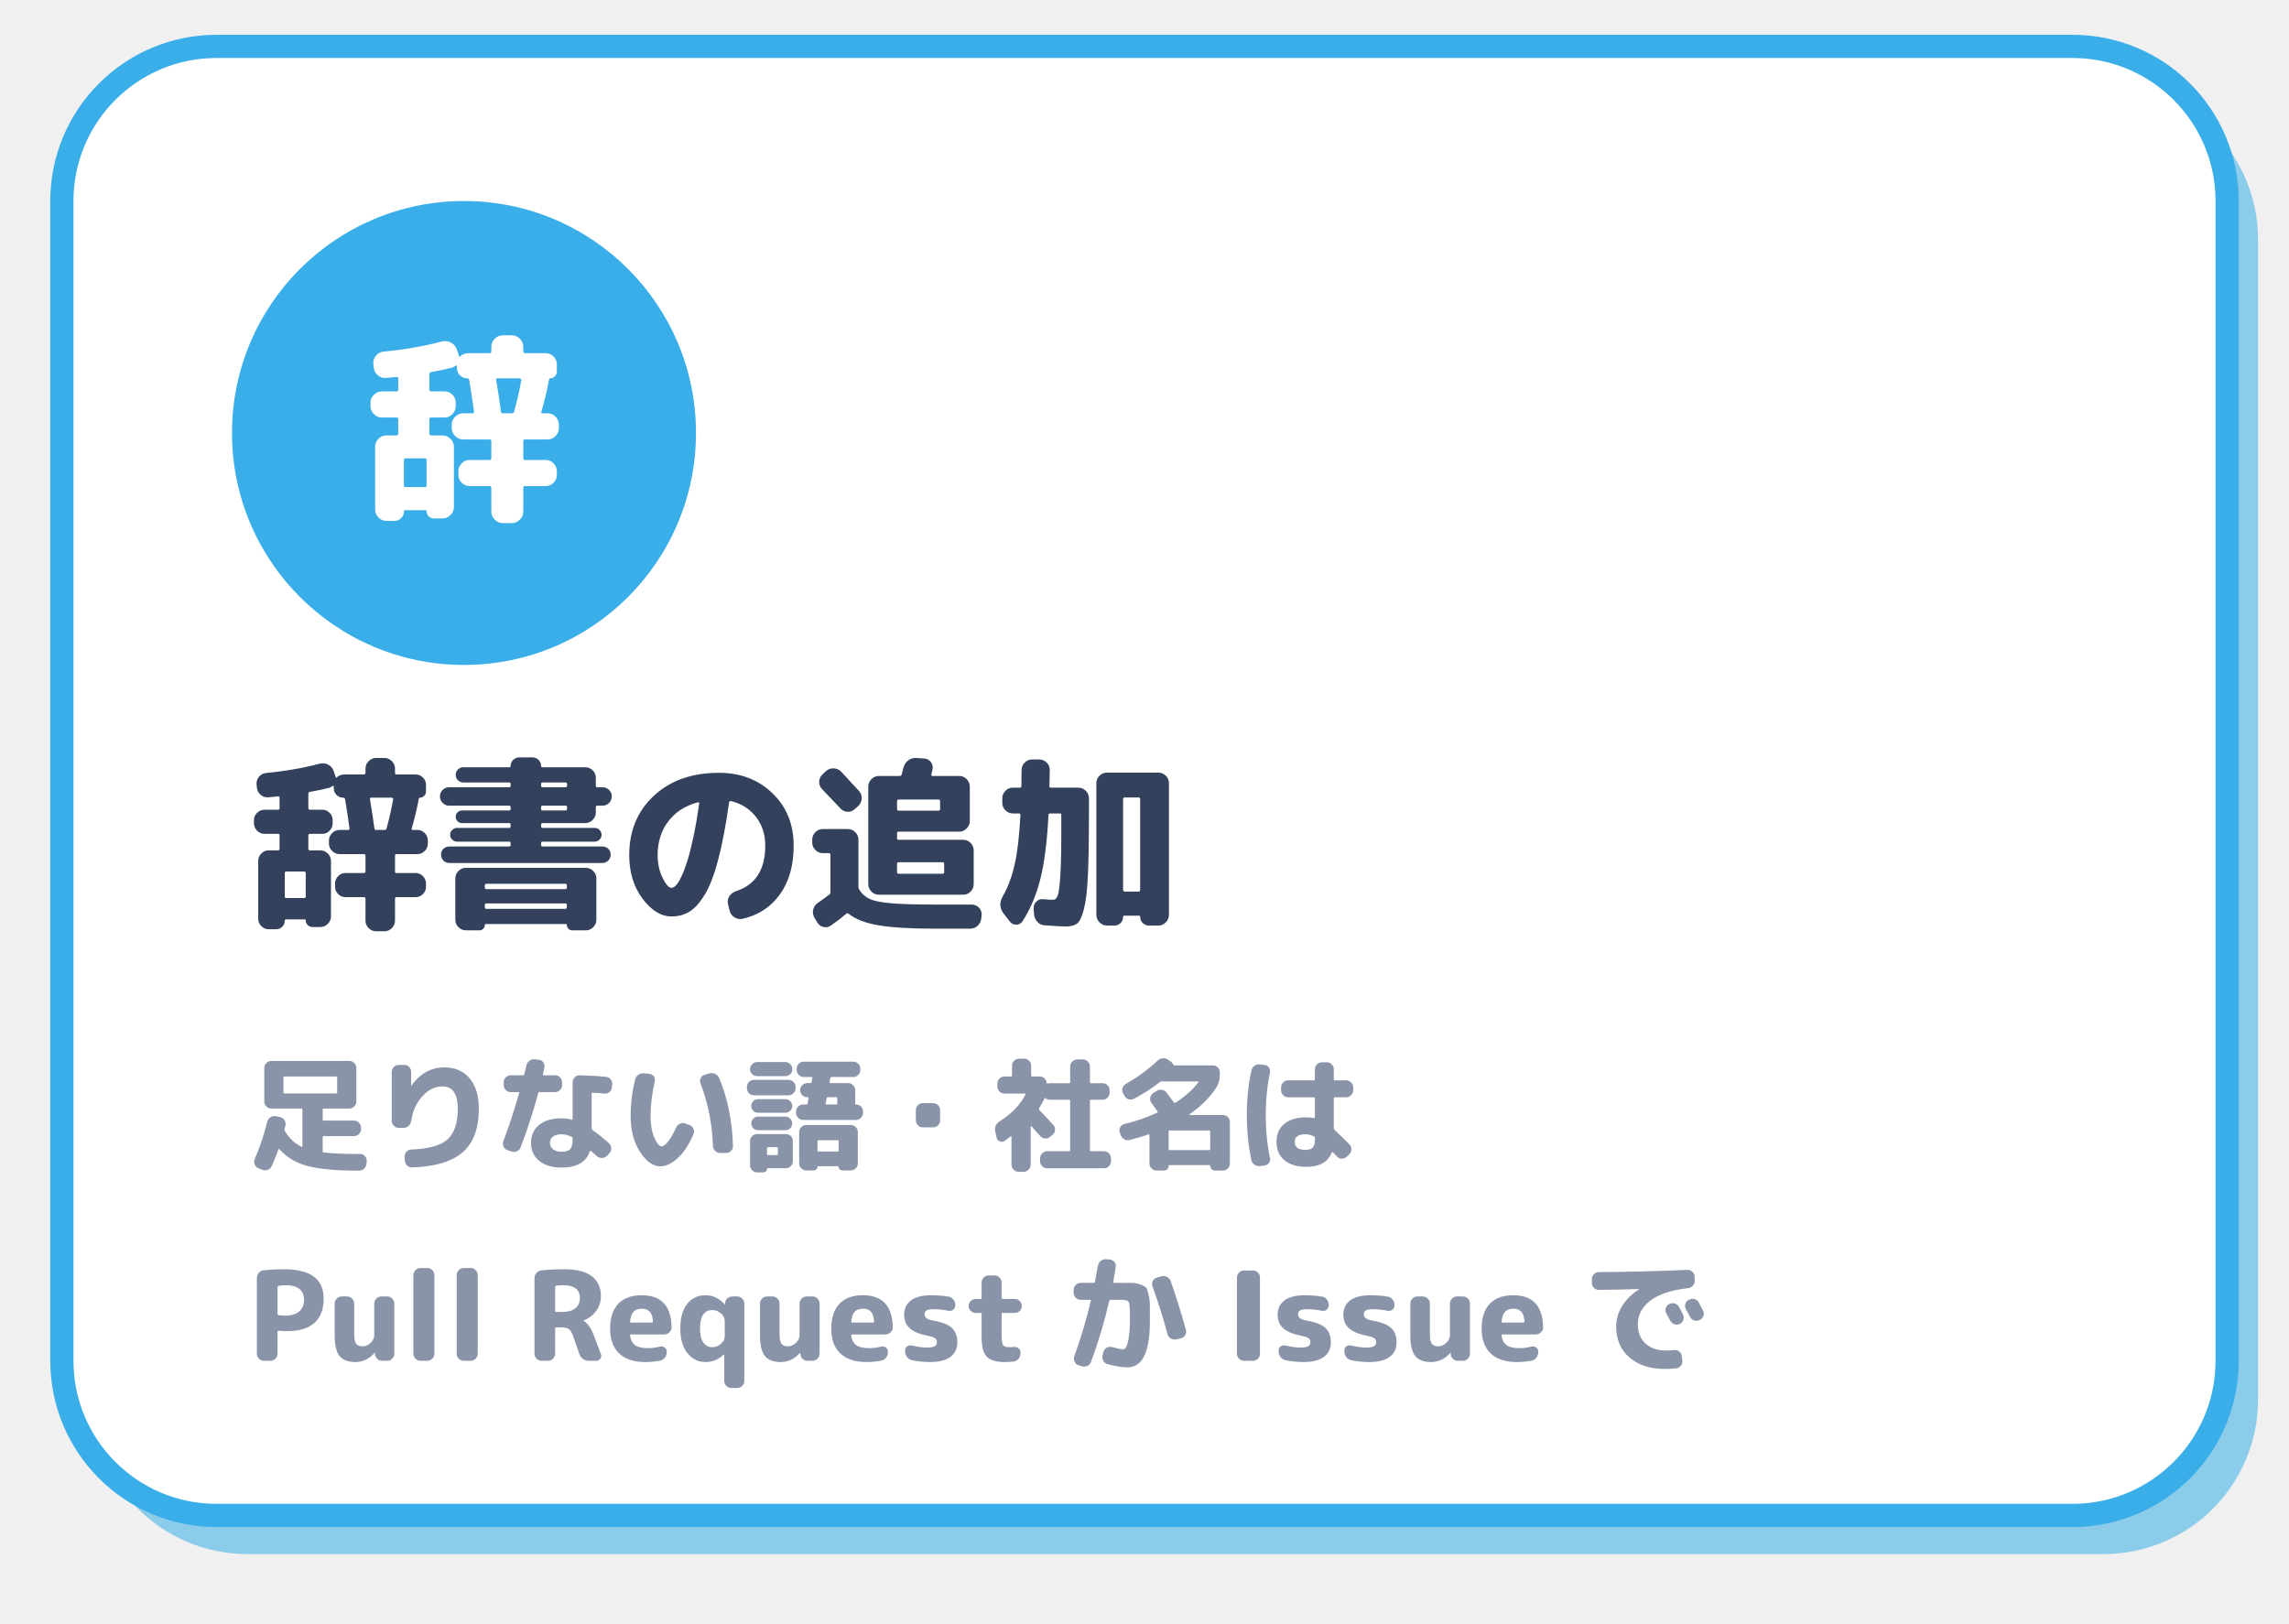
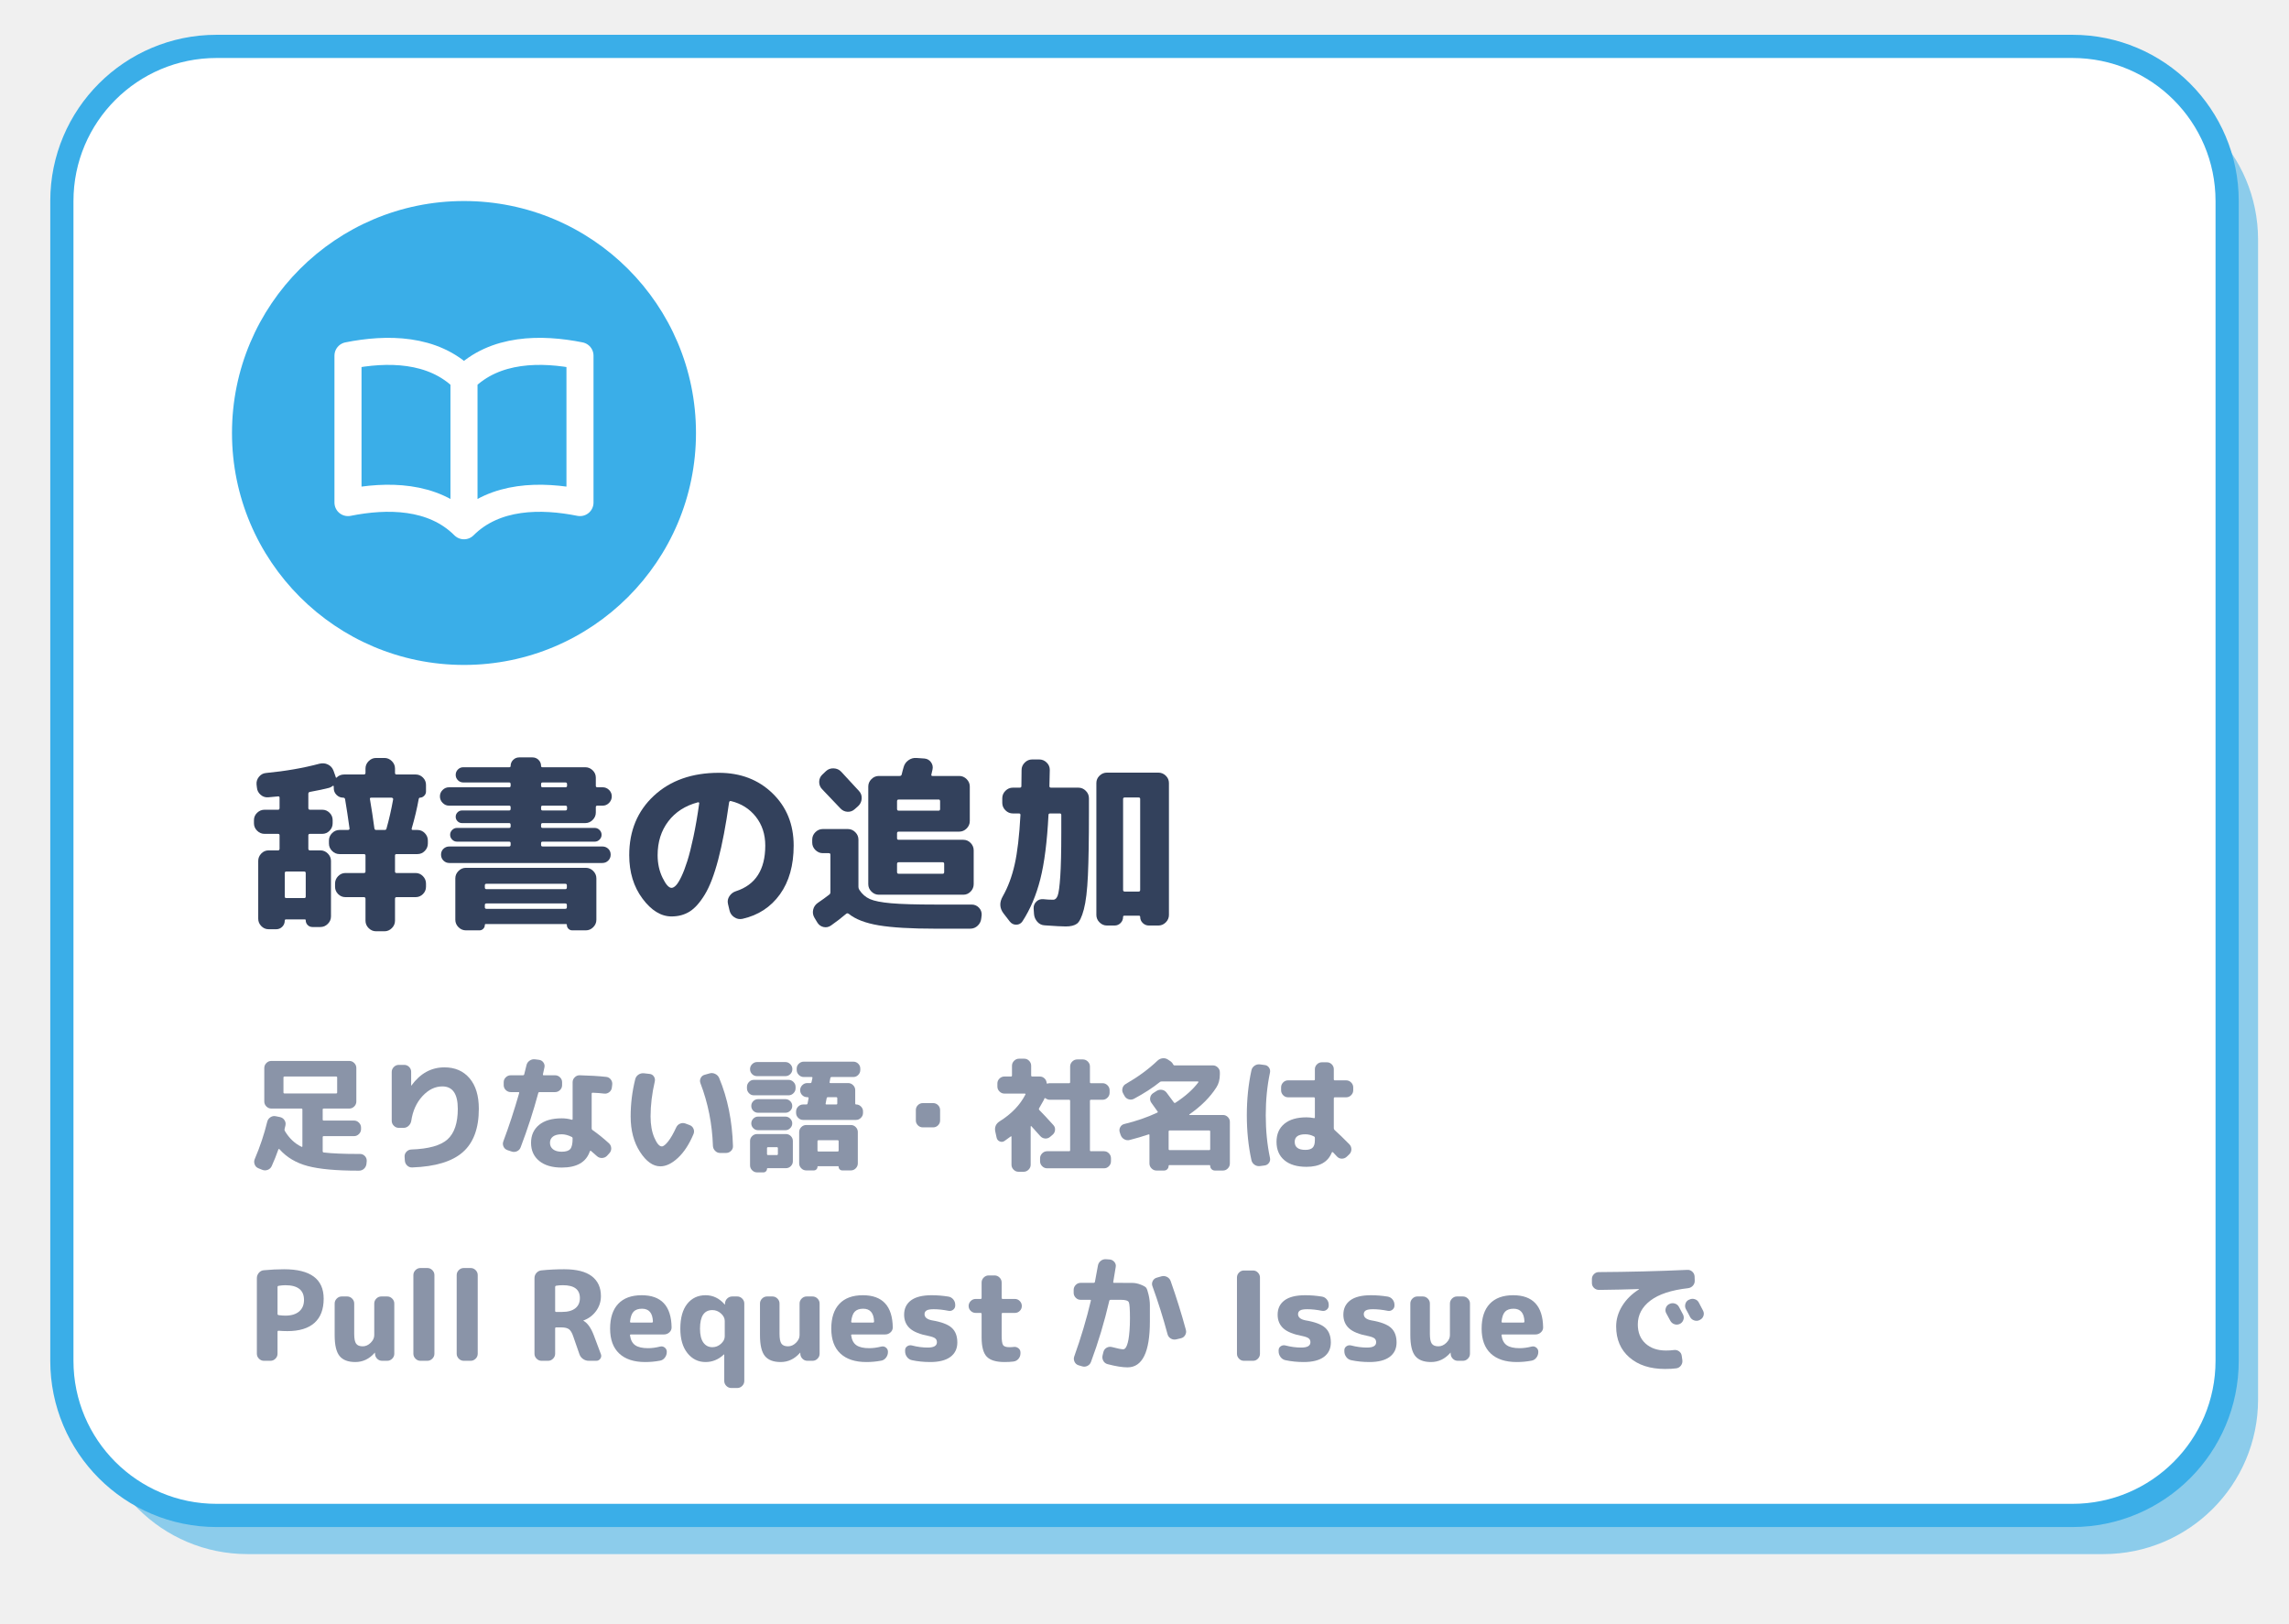
<svg xmlns="http://www.w3.org/2000/svg" width="296" height="210" viewBox="0 0 296 210" role="img" aria-label="辞書の追加">
  <defs>
    <path id="g8f9e" d="M92 -423Q69 -423 52.0 -440.0Q35 -457 35 -480V-497Q35 -520 52.0 -536.5Q69 -553 92 -553H165Q173 -553 173 -562V-618Q173 -625 166 -625Q157 -624 139.0 -622.5Q121 -621 112 -620Q89 -618 71.0 -633.5Q53 -649 51 -672L49 -689Q47 -712 62.0 -730.5Q77 -749 100 -751Q257 -766 388 -801Q412 -807 433.0 -797.0Q454 -787 463 -765L472 -740Q474 -736 476 -728Q476 -726 478.0 -725.5Q480 -725 481 -727Q497 -743 522 -743H627Q636 -743 636 -752V-775Q636 -798 653.0 -815.0Q670 -832 693 -832H738Q761 -832 778.0 -815.0Q795 -798 795 -775V-752Q795 -743 803 -743H906Q929 -743 945.5 -726.5Q962 -710 962 -687V-651Q962 -638 952.0 -628.0Q942 -618 929 -618Q925 -618 923 -612Q909 -534 885 -452Q883 -444 891 -444H916Q939 -444 955.5 -427.0Q972 -410 972 -387V-371Q972 -348 955.5 -331.0Q939 -314 916 -314H803Q795 -314 795 -306V-220Q795 -212 803 -212H906Q929 -212 945.5 -195.0Q962 -178 962 -155V-138Q962 -115 945.5 -98.5Q929 -82 906 -82H803Q795 -82 795 -73V45Q795 68 778.0 85.0Q761 102 738 102H693Q670 102 653.0 85.0Q636 68 636 45V-73Q636 -82 627 -82H528Q505 -82 488.5 -98.5Q472 -115 472 -138V-155Q472 -178 488.5 -195.0Q505 -212 528 -212H627Q636 -212 636 -220V-306Q636 -314 627 -314H496Q473 -314 456.0 -331.0Q439 -348 439 -371V-387Q439 -410 456.0 -427.0Q473 -444 496 -444H542Q545 -444 548.0 -446.5Q551 -449 550 -452Q538 -539 526 -610Q524 -618 516 -618Q495 -618 480.0 -633.0Q465 -648 465 -669V-679Q465 -681 462.5 -682.0Q460 -683 459 -681Q450 -674 440 -671Q402 -661 336 -649Q328 -647 328 -639V-562Q328 -553 337 -553H403Q426 -553 442.5 -536.5Q459 -520 459 -497V-480Q459 -457 442.5 -440.0Q426 -423 403 -423H337Q328 -423 328 -415V-343Q328 -334 337 -334H393Q416 -334 433.0 -317.0Q450 -300 450 -277V22Q450 45 433.0 62.0Q416 79 393 79H350Q335 79 324.5 68.5Q314 58 314 43Q314 38 309 38H208Q201 38 201 44Q201 64 187.5 77.5Q174 91 155 91H114Q91 91 74.5 74.0Q58 57 58 34V-277Q58 -300 74.5 -317.0Q91 -334 114 -334H165Q173 -334 173 -343V-415Q173 -423 165 -423ZM667 -618Q658 -618 660 -610Q673 -534 684 -452Q686 -444 693 -444H738Q748 -444 749 -451Q770 -525 785 -609Q786 -612 783.0 -615.0Q780 -618 777 -618ZM201 -211V-85Q201 -77 209 -77H306Q314 -77 314 -85V-211Q314 -220 306 -220H209Q201 -220 201 -211Z" />
    <path id="g66f8" d="M86 -575Q66 -575 51.5 -590.0Q37 -605 37.0 -625.0Q37 -645 51.5 -659.5Q66 -674 86 -674H410Q418 -674 418 -682V-691Q418 -700 410 -700H163Q146 -700 134.0 -712.0Q122 -724 122.0 -741.0Q122 -758 134.0 -770.0Q146 -782 163 -782H411Q418 -782 418 -789Q418 -808 431.5 -821.5Q445 -835 464 -835H536Q555 -835 568.5 -821.5Q582 -808 582 -789Q582 -782 589 -782H820Q843 -782 860.0 -765.5Q877 -749 877 -726V-682Q877 -674 885 -674H914Q934 -674 948.5 -659.5Q963 -645 963.0 -625.0Q963 -605 948.5 -590.0Q934 -575 914 -575H885Q877 -575 877 -567V-538Q877 -515 860.0 -498.0Q843 -481 820 -481H590Q582 -481 582 -472V-463Q582 -455 590 -455H871Q886 -455 897.0 -444.0Q908 -433 908.0 -418.0Q908 -403 897.0 -392.0Q886 -381 871 -381H590Q582 -381 582 -373V-364Q582 -355 590 -355H912Q931 -355 944.0 -342.5Q957 -330 957.0 -311.0Q957 -292 944.0 -279.0Q931 -266 912 -266H88Q69 -266 56.0 -279.0Q43 -292 43.0 -311.0Q43 -330 56.0 -342.5Q69 -355 88 -355H410Q418 -355 418 -364V-373Q418 -381 410 -381H129Q114 -381 103.0 -392.0Q92 -403 92.0 -418.0Q92 -433 103.0 -444.0Q114 -455 129 -455H410Q418 -455 418 -463V-472Q418 -481 410 -481H156Q142 -481 132.0 -491.0Q122 -501 122.0 -515.0Q122 -529 132.0 -539.0Q142 -549 156 -549H410Q418 -549 418 -558V-567Q418 -575 410 -575ZM582 -691V-682Q582 -674 590 -674H713Q722 -674 722 -682V-691Q722 -700 713 -700H590Q582 -700 582 -691ZM582 -567V-558Q582 -549 590 -549H713Q722 -549 722 -558V-567Q722 -575 713 -575H590Q582 -575 582 -567ZM177 -240H823Q846 -240 863.0 -223.0Q880 -206 880 -183V40Q880 63 863.0 80.0Q846 97 823 97H750Q738 97 729.5 88.5Q721 80 721 68Q721 63 716 63H284Q279 63 279 68Q279 80 270.5 88.5Q262 97 250 97H177Q154 97 137.0 80.0Q120 63 120 40V-183Q120 -206 137.0 -223.0Q154 -240 177 -240ZM721 -27V-40Q721 -48 712 -48H288Q279 -48 279 -40V-27Q279 -19 288 -19H712Q721 -19 721 -27ZM721 -134V-146Q721 -154 712 -154H288Q279 -154 279 -146V-134Q279 -125 288 -125H712Q721 -125 721 -134Z" />
    <path id="g306e" d="M427 -593Q325 -566 267.5 -490.5Q210 -415 210 -308Q210 -241 236.5 -186.5Q263 -132 285 -132Q296 -132 309.0 -145.5Q322 -159 338.0 -192.5Q354 -226 370.0 -276.5Q386 -327 403.0 -407.0Q420 -487 434 -587Q435 -590 432.5 -592.0Q430 -594 427 -593ZM285 22Q200 22 128.5 -74.0Q57 -170 57 -308Q57 -505 190.0 -628.5Q323 -752 540 -752Q715 -752 829.0 -641.5Q943 -531 943 -360Q943 -200 869.0 -97.0Q795 6 667 35Q643 40 622.5 26.0Q602 12 597 -12L589 -46Q584 -68 597.0 -87.5Q610 -107 632 -114Q790 -165 790 -360Q790 -451 739.0 -515.5Q688 -580 604 -600Q597 -601 595 -592Q569 -408 536.5 -284.5Q504 -161 464.0 -95.5Q424 -30 382.0 -4.0Q340 22 285 22Z" />
    <path id="g8ffd" d="M117 -761Q134 -777 158.5 -776.0Q183 -775 199 -758Q231 -724 295 -654Q311 -637 309.5 -613.0Q308 -589 291 -573L273 -557Q256 -541 233.5 -542.0Q211 -543 195 -560Q163 -594 96 -664Q80 -681 80.5 -704.0Q81 -727 98 -743ZM100 -319Q77 -319 60.0 -336.0Q43 -353 43 -376V-392Q43 -415 60.0 -432.0Q77 -449 100 -449H235Q258 -449 275.0 -432.0Q292 -415 292 -392V-137Q292 -129 297 -121Q319 -87 354.0 -71.5Q389 -56 468.5 -49.0Q548 -42 708 -42H902Q925 -42 941.0 -25.5Q957 -9 956 14L954 31Q952 55 935.0 71.5Q918 88 894 88H707Q509 88 401.5 70.0Q294 52 240 8Q233 3 227 7Q187 41 144 71Q125 84 103.5 79.0Q82 74 70 54L55 29Q43 9 48.0 -14.0Q53 -37 73 -51Q107 -74 134 -95Q141 -100 141 -108V-311Q141 -319 132 -319ZM691 -769Q687 -751 685.0 -743.0Q683 -735 691 -735H835Q858 -735 875.0 -718.0Q892 -701 892 -678V-492Q892 -469 875.0 -452.0Q858 -435 835 -435H509Q500 -435 500 -426V-399Q500 -391 509 -391H857Q880 -391 896.5 -374.0Q913 -357 913 -334V-152Q913 -129 896.5 -112.0Q880 -95 857 -95H500H402Q379 -95 362.0 -112.0Q345 -129 345 -152V-678Q345 -701 362.0 -718.0Q379 -735 402 -735H514Q523 -735 525 -743Q526 -748 529.5 -761.0Q533 -774 535 -781Q541 -805 561.0 -819.5Q581 -834 605 -832L648 -829Q670 -827 683.0 -809.0Q696 -791 691 -769ZM509 -270Q500 -270 500 -261V-217Q500 -208 509 -208H746Q754 -208 754 -217V-261Q754 -270 746 -270ZM724 -608H509Q500 -608 500 -599V-557Q500 -548 509 -548H724Q732 -548 732 -557V-599Q732 -608 724 -608Z" />
    <path id="g52a0" d="M631 71Q608 71 591.0 54.0Q574 37 574 14V-697Q574 -720 591.0 -736.5Q608 -753 631 -753H908Q931 -753 948.0 -736.5Q965 -720 965 -697V14Q965 37 948.0 54.0Q931 71 908 71H857Q838 71 824.0 57.5Q810 44 810 24Q810 18 803 18H725Q718 18 718 24Q718 44 704.5 57.5Q691 71 672 71ZM718 -611V-121Q718 -112 727 -112H802Q810 -112 810 -121V-611Q810 -619 802 -619H727Q718 -619 718 -611ZM108 50 74 6Q41 -37 70 -87Q112 -161 134.0 -259.0Q156 -357 165 -525Q165 -533 157 -533H124Q101 -533 84.0 -550.0Q67 -567 67 -590V-615Q67 -638 84.0 -655.0Q101 -672 124 -672H161Q170 -672 170 -680Q170 -694 170.5 -723.0Q171 -752 171 -767Q171 -790 188.0 -807.0Q205 -824 228 -824H266Q289 -824 306.0 -807.5Q323 -791 323 -768Q323 -736 321 -680Q321 -672 330 -672H477Q500 -672 517.0 -655.0Q534 -638 534 -615V-537Q534 -321 528.5 -199.5Q523 -78 506.5 -16.0Q490 46 469.5 61.0Q449 76 409 76Q380 76 296 70Q272 69 256.0 51.0Q240 33 238 9L236 -21Q235 -43 250.5 -58.0Q266 -73 288 -71Q314 -68 342 -68Q357 -68 365.5 -90.0Q374 -112 379.5 -193.5Q385 -275 385 -429V-525Q385 -533 377 -533H325Q316 -533 316 -525Q305 -309 272.0 -179.0Q239 -49 176 48Q164 66 143.0 66.5Q122 67 108 50Z" />
    <path id="g8db3" d="M87 68Q66 59 58.0 37.0Q50 15 59 -6Q123 -156 160 -308Q166 -331 186.0 -344.0Q206 -357 229 -352L263 -345Q286 -340 299.0 -320.5Q312 -301 307 -278Q306 -273 303.5 -263.5Q301 -254 300 -249Q298 -240 302 -233Q355 -144 437 -105Q444 -102 444 -110V-406Q444 -414 436 -414H291H193Q170 -414 153.0 -431.0Q136 -448 136 -471V-742Q136 -765 153.0 -782.0Q170 -799 193 -799H823Q846 -799 863.0 -782.0Q880 -765 880 -742V-471Q880 -448 863.0 -431.0Q846 -414 823 -414H616Q608 -414 608 -406V-325Q608 -317 616 -317H861Q884 -317 901.0 -300.0Q918 -283 918 -260V-248Q918 -225 901.0 -208.0Q884 -191 861 -191H616Q608 -191 608 -182V-69Q608 -61 616 -59Q715 -47 895 -47H910Q933 -47 949.0 -30.0Q965 -13 964 10L962 31Q960 55 943.0 71.5Q926 88 902 88H893Q627 88 486.5 50.5Q346 13 259 -85Q258 -87 254.5 -87.0Q251 -87 250 -84Q226 -15 196 51Q186 73 163.5 81.5Q141 90 119 81ZM300 -536H716Q725 -536 725 -544V-665Q725 -673 716 -673H300Q291 -673 291 -665V-544Q291 -536 300 -536Z" />
    <path id="g308a" d="M223 -258Q200 -258 183.0 -275.0Q166 -292 166 -315V-710Q166 -733 183.0 -750.0Q200 -767 223 -767H267Q290 -767 306.5 -750.5Q323 -734 323 -711V-600Q323 -599 324.0 -599.0Q325 -599 325 -600Q432 -747 592 -747Q720 -747 795.0 -659.0Q870 -571 870 -412Q870 -176 741.0 -62.0Q612 52 332 62Q308 63 291.0 47.0Q274 31 272 7L270 -25Q269 -48 285.0 -65.0Q301 -82 324 -83Q534 -90 617.0 -165.0Q700 -240 700 -412Q700 -593 575 -593Q487 -593 414.5 -514.5Q342 -436 324 -315Q320 -291 302.5 -274.5Q285 -258 262 -258Z" />
    <path id="g306a" d="M540 -65Q590 -65 609.0 -87.0Q628 -109 628 -172Q628 -182 620 -185Q578 -206 540 -206Q493 -206 469.0 -187.5Q445 -169 445 -137Q445 -104 470.0 -84.5Q495 -65 540 -65ZM790 -542Q782 -542 782 -534V-253Q782 -245 789 -240Q854 -195 922 -133Q939 -117 940.0 -93.5Q941 -70 925 -53L907 -33Q891 -16 867.0 -14.5Q843 -13 825 -29Q800 -52 777 -71Q775 -73 771.5 -72.0Q768 -71 767 -68Q723 63 540 63Q423 63 357.5 9.0Q292 -45 292 -137Q292 -228 356.5 -281.5Q421 -335 540 -335Q582 -335 620 -324Q628 -322 628 -330V-627Q628 -650 645.5 -667.0Q663 -684 686 -683Q809 -680 899 -670Q922 -668 936.5 -649.0Q951 -630 948 -607L945 -583Q942 -560 923.5 -546.0Q905 -532 882 -535Q842 -540 790 -542ZM101 -78Q79 -86 69.5 -106.5Q60 -127 68 -149Q136 -330 196 -539Q198 -547 190 -547H128Q105 -547 88.0 -563.5Q71 -580 71 -603V-627Q71 -650 88.0 -666.5Q105 -683 128 -683H227Q235 -683 237 -691Q249 -739 255 -764Q260 -787 280.0 -801.0Q300 -815 324 -812L356 -808Q379 -805 392.0 -786.5Q405 -768 400 -746Q398 -737 394.0 -718.5Q390 -700 388 -691Q386 -683 395 -683H486Q509 -683 526.0 -666.5Q543 -650 543 -627V-603Q543 -580 526.0 -563.5Q509 -547 486 -547H360Q352 -547 350 -538Q292 -322 208 -101Q200 -79 178.5 -69.0Q157 -59 134 -67Z" />
    <path id="g3044" d="M762 -112Q753 -379 661 -619Q653 -640 663.0 -660.5Q673 -681 695 -687L734 -698Q757 -705 779.5 -694.5Q802 -684 812 -662Q915 -416 924 -111Q925 -88 908.0 -71.5Q891 -55 868 -55H820Q797 -55 780.0 -72.0Q763 -89 762 -112ZM337 53Q248 53 172.5 -64.0Q97 -181 97 -350Q97 -503 134 -651Q140 -675 160.5 -688.5Q181 -702 206 -699L250 -694Q272 -692 284.5 -673.5Q297 -655 292 -633Q258 -486 258 -350Q258 -249 288.5 -178.5Q319 -108 349 -108Q368 -108 399.5 -147.5Q431 -187 465 -261Q475 -283 496.5 -292.0Q518 -301 540 -293L572 -281Q595 -273 604.5 -251.5Q614 -230 605 -208Q553 -84 479.5 -15.5Q406 53 337 53Z" />
    <path id="g8a9e" d="M491 -322Q468 -322 451.0 -339.0Q434 -356 434 -379V-390Q434 -413 451.0 -430.0Q468 -447 491 -447H517Q525 -447 527 -455L535 -497Q536 -500 533.5 -503.0Q531 -506 528 -506H524Q500 -506 483.5 -522.5Q467 -539 467 -563Q467 -586 484.0 -603.0Q501 -620 524 -620H549Q557 -620 559 -628L566 -661Q568 -669 559 -669H496Q473 -669 456.0 -686.0Q439 -703 439 -726V-737Q439 -760 456.0 -776.5Q473 -793 496 -793H897Q920 -793 936.5 -776.5Q953 -760 953 -737V-726Q953 -703 936.5 -686.0Q920 -669 897 -669H722Q713 -669 711 -661L705 -628Q703 -620 712 -620H855Q878 -620 895.0 -603.0Q912 -586 912 -563V-455Q912 -447 920 -447Q942 -447 958.5 -430.5Q975 -414 975 -392V-379Q975 -356 958.0 -339.0Q941 -322 918 -322ZM681 -497 673 -455Q671 -447 680 -447H758Q767 -447 767 -455V-497Q767 -506 758 -506H691Q683 -506 681 -497ZM877 -281Q900 -281 916.5 -264.0Q933 -247 933 -224V29Q933 52 916.5 69.0Q900 86 877 86H807Q795 86 786.5 77.5Q778 69 778 57Q778 52 774 52H611Q607 52 607 57Q607 69 598.5 77.5Q590 86 578 86H516Q493 86 476.0 69.0Q459 52 459 29V-224Q459 -247 476.0 -264.0Q493 -281 516 -281ZM778 -75V-149Q778 -158 770 -158H615Q607 -158 607 -149V-75Q607 -67 615 -67H770Q778 -67 778 -75ZM119 -676Q95 -676 78.5 -692.5Q62 -709 62 -733Q62 -756 79.0 -773.0Q96 -790 119 -790H347Q370 -790 387.0 -773.0Q404 -756 404 -733Q404 -709 387.5 -692.5Q371 -676 347 -676ZM373 -646Q396 -646 413.0 -629.0Q430 -612 430 -589V-578Q430 -555 413.0 -538.0Q396 -521 373 -521H93Q70 -521 53.5 -538.0Q37 -555 37 -578V-589Q37 -612 53.5 -629.0Q70 -646 93 -646ZM127 -380Q104 -380 88.0 -396.0Q72 -412 72.0 -435.0Q72 -458 88.0 -474.0Q104 -490 127 -490H348Q370 -490 386.5 -474.0Q403 -458 403.0 -435.0Q403 -412 386.5 -396.0Q370 -380 348 -380ZM127 -239Q104 -239 88.0 -255.5Q72 -272 72.0 -294.0Q72 -316 88.0 -332.5Q104 -349 127 -349H348Q370 -349 386.5 -332.5Q403 -316 403.0 -294.0Q403 -272 386.5 -255.5Q370 -239 348 -239ZM62 45V-152Q62 -175 79.0 -191.5Q96 -208 119 -208H352Q375 -208 391.5 -191.5Q408 -175 408 -152V12Q408 35 391.5 51.5Q375 68 352 68H204Q199 68 199 73Q199 85 190.5 93.5Q182 102 170 102H119Q96 102 79.0 85.0Q62 68 62 45ZM199 -93V-47Q199 -38 208 -38H278Q287 -38 287 -47V-93Q287 -102 278 -102H208Q199 -102 199 -93Z" />
    <path id="g30fb" d="M458 -262Q435 -262 418.5 -278.5Q402 -295 402 -318V-402Q402 -425 418.5 -441.5Q435 -458 458 -458H542Q565 -458 581.5 -441.5Q598 -425 598 -402V-318Q598 -295 581.5 -278.5Q565 -262 542 -262Z" />
    <path id="g793e" d="M641 -69Q649 -69 649 -78V-476Q649 -485 641 -485H484Q467 -485 450 -497Q448 -499 445.0 -498.5Q442 -498 441 -495Q440 -493 438.5 -489.0Q437 -485 436 -483Q429 -469 398 -416Q394 -410 399 -403Q443 -359 513 -281Q529 -264 527.0 -240.5Q525 -217 507 -202L487 -185Q469 -170 446.0 -172.0Q423 -174 407 -192Q366 -239 336 -271Q335 -273 332.5 -272.0Q330 -271 330 -269V40Q330 63 313.0 80.0Q296 97 273 97H232Q209 97 192.0 80.0Q175 63 175 40V-185Q175 -193 168 -188Q134 -162 117 -151Q99 -140 79.5 -148.5Q60 -157 55 -178L44 -228Q33 -282 81 -312Q222 -400 288 -528Q289 -530 287.5 -532.5Q286 -535 283 -535H118Q95 -535 78.0 -552.0Q61 -569 61 -592V-617Q61 -640 78.0 -656.5Q95 -673 118 -673H171Q179 -673 179 -682V-760Q179 -783 196.0 -800.0Q213 -817 236 -817H278Q301 -817 317.5 -800.0Q334 -783 334 -760V-682Q334 -673 343 -673H403Q425 -673 441.0 -658.5Q457 -644 459 -622Q459 -614 467 -616Q476 -619 484 -619H641Q649 -619 649 -628V-754Q649 -777 666.0 -794.0Q683 -811 706 -811H752Q775 -811 792.0 -794.0Q809 -777 809 -754V-628Q809 -619 817 -619H911Q934 -619 951.0 -602.0Q968 -585 968 -562V-542Q968 -519 951.0 -502.0Q934 -485 911 -485H817Q809 -485 809 -476V-78Q809 -69 817 -69H923Q946 -69 962.5 -52.0Q979 -35 979 -12V12Q979 35 962.5 52.0Q946 69 923 69H463Q440 69 423.0 52.0Q406 35 406 12V-12Q406 -35 423.0 -52.0Q440 -69 463 -69Z" />
    <path id="g540d" d="M57 -201 50 -222Q43 -244 54.0 -264.0Q65 -284 87 -289Q234 -325 353 -381Q360 -384 356 -390Q340 -414 306 -460Q292 -479 296.0 -502.0Q300 -525 319 -538L347 -556Q367 -569 390.5 -565.5Q414 -562 429 -542Q455 -508 487 -464Q493 -456 500 -461Q620 -539 685 -626Q687 -628 685.5 -630.5Q684 -633 681 -633H389Q380 -633 375 -629Q288 -559 165 -493Q144 -482 121.5 -489.0Q99 -496 88 -517L77 -537Q66 -557 72.5 -579.5Q79 -602 99 -613Q247 -698 355 -801Q373 -818 397.0 -820.5Q421 -823 441 -809L463 -794Q475 -785 481 -772Q485 -763 492 -763H802Q825 -763 842.0 -746.5Q859 -730 859 -707V-690Q859 -628 831 -585Q755 -466 613 -367Q611 -366 612.0 -364.0Q613 -362 615 -362H884Q907 -362 923.5 -345.5Q940 -329 940 -306V30Q940 53 923.5 70.0Q907 87 884 87H819Q803 87 792.0 76.0Q781 65 781 49Q781 43 776 43H451Q445 43 445 49Q445 65 434.5 76.0Q424 87 408 87H347Q324 87 307.0 70.0Q290 53 290 30V-199Q290 -207 283 -205Q209 -180 130 -160Q107 -154 86.0 -166.0Q65 -178 57 -201ZM781 -228Q781 -237 773 -237H454Q445 -237 445 -228V-87Q445 -78 454 -78H773Q781 -78 781 -87Z" />
    <path id="g306f" d="M550 -206Q464 -206 464 -145Q464 -80 550 -80Q591 -80 609.0 -98.0Q627 -116 627 -158V-176Q627 -186 619 -189Q586 -206 550 -206ZM559 57Q444 57 380.5 3.5Q317 -50 317 -145Q317 -238 380.0 -290.5Q443 -343 559 -343Q589 -343 619 -337Q627 -335 627 -344V-496Q627 -505 618 -505H410Q387 -505 370.5 -522.0Q354 -539 354 -562V-585Q354 -608 370.5 -625.0Q387 -642 410 -642H618Q627 -642 627 -650V-732Q627 -755 644.0 -771.5Q661 -788 684 -788H724Q747 -788 763.5 -771.5Q780 -755 780 -732V-650Q780 -642 789 -642H880Q903 -642 920.0 -625.0Q937 -608 937 -585V-562Q937 -539 920.0 -522.0Q903 -505 880 -505H789Q780 -505 780 -496V-254Q780 -247 787 -240Q834 -198 906 -125Q922 -108 922.0 -84.5Q922 -61 905 -44L885 -25Q868 -9 845.0 -9.0Q822 -9 806 -26Q801 -32 790.0 -43.0Q779 -54 774 -60Q772 -62 768.5 -62.0Q765 -62 764 -59Q718 57 559 57ZM183 51Q159 54 139.0 40.0Q119 26 114 2Q77 -168 77.0 -360.0Q77 -552 114 -722Q119 -746 139.0 -760.0Q159 -774 183 -771L221 -766Q243 -764 256.0 -745.5Q269 -727 264 -704Q230 -544 230.0 -360.0Q230 -176 264 -16Q269 7 256.0 25.0Q243 43 221 46Z" />
    <path id="g50" d="M243 -596V-378Q243 -371 252 -369Q286 -365 306 -365Q378 -365 417.5 -398.5Q457 -432 457 -492Q457 -611 306 -611Q281 -611 251 -606Q243 -604 243 -596ZM133 0Q110 0 93.0 -17.0Q76 -34 76 -57V-668Q76 -692 92.0 -711.0Q108 -730 132 -732Q217 -740 296 -740Q616 -740 616 -502Q616 -373 541.5 -306.5Q467 -240 323 -240Q285 -240 252 -243Q243 -243 243 -235V-57Q243 -34 226.0 -17.0Q209 0 186 0Z" />
    <path id="g75" d="M228 10Q140 10 100.5 -39.0Q61 -88 61 -207V-463Q61 -486 78.0 -503.0Q95 -520 118 -520H162Q185 -520 202.0 -503.0Q219 -486 219 -463V-218Q219 -160 234.5 -138.5Q250 -117 288 -117Q323 -117 352.0 -145.5Q381 -174 381 -207V-463Q381 -486 398.0 -503.0Q415 -520 438 -520H486Q509 -520 526.0 -503.0Q543 -486 543 -463V-57Q543 -34 526.0 -17.0Q509 0 486 0H445Q421 0 404.5 -16.5Q388 -33 387 -57V-65Q387 -66 386 -66L384 -64Q319 10 228 10Z" />
    <path id="g6c" d="M148 0Q125 0 108.0 -17.0Q91 -34 91 -57V-693Q91 -716 108.0 -733.0Q125 -750 148 -750H204Q227 -750 244.0 -733.0Q261 -716 261 -693V-57Q261 -34 244.0 -17.0Q227 0 204 0Z" />
    <path id="g20" d="" />
    <path id="g52" d="M243 -596V-404Q243 -395 251 -395H299Q369 -395 406.0 -424.5Q443 -454 443 -507Q443 -611 306 -611Q275 -611 252 -607Q243 -605 243 -596ZM133 0Q110 0 93.0 -17.0Q76 -34 76 -57V-668Q76 -693 92.5 -711.0Q109 -729 133 -731Q222 -740 316 -740Q466 -740 539.5 -683.5Q613 -627 613 -523Q613 -456 574.0 -402.5Q535 -349 472 -326Q471 -326 471 -325Q471 -323 473 -323Q522 -295 556 -205L613 -53Q620 -34 608.0 -17.0Q596 0 576 0H515Q489 0 468.0 -15.0Q447 -30 439 -54L389 -198Q375 -240 355.0 -255.0Q335 -270 293 -270H251Q243 -270 243 -261V-57Q243 -34 226.0 -17.0Q209 0 186 0Z" />
    <path id="g65" d="M289 -421Q244 -421 221.0 -397.5Q198 -374 192 -317Q192 -309 199 -309H368Q377 -309 377 -318Q373 -421 289 -421ZM314 10Q178 10 104.5 -59.0Q31 -128 31 -260Q31 -391 96.5 -460.5Q162 -530 286 -530Q524 -530 528 -270Q528 -246 509.5 -229.5Q491 -213 467 -213H200Q190 -213 192 -204Q200 -149 234.5 -125.5Q269 -102 338 -102Q383 -102 435 -115Q456 -120 472.5 -107.0Q489 -94 489 -73V-71Q489 -46 473.5 -25.5Q458 -5 434 -1Q376 10 314 10Z" />
    <path id="g71" d="M295 -410Q195 -410 195 -260Q195 -185 222.0 -147.5Q249 -110 295 -110Q334 -110 364.5 -137.5Q395 -165 395 -198V-322Q395 -355 364.5 -382.5Q334 -410 295 -410ZM240 10Q151 10 93.5 -62.0Q36 -134 36 -260Q36 -390 91.5 -460.0Q147 -530 240 -530Q330 -530 394 -456L396 -454Q397 -454 397 -455V-463Q398 -487 415.0 -503.5Q432 -520 456 -520H496Q519 -520 536.0 -503.0Q553 -486 553 -463V163Q553 186 536.0 203.0Q519 220 496 220H448Q425 220 408.0 203.0Q391 186 391 163V-51Q391 -52 390.0 -52.0Q389 -52 388 -51Q323 10 240 10Z" />
    <path id="g73" d="M252 -200Q144 -220 97.5 -262.0Q51 -304 51 -373Q51 -447 106.5 -488.5Q162 -530 274 -530Q340 -530 409 -519Q433 -515 448.5 -496.0Q464 -477 464 -452V-447Q464 -426 447.5 -413.0Q431 -400 410 -404Q345 -417 290 -417Q249 -417 232.5 -407.0Q216 -397 216 -377Q216 -339 276 -327Q390 -308 435.5 -267.0Q481 -226 481 -148Q481 -73 425.0 -31.5Q369 10 262 10Q184 10 114 -5Q90 -10 74.5 -30.5Q59 -51 59 -77V-85Q59 -106 76.0 -117.5Q93 -129 114 -124Q179 -107 242 -107Q316 -107 316 -150Q316 -170 302.5 -181.0Q289 -192 252 -200Z" />
    <path id="g74" d="M98 -387Q75 -387 58.0 -403.5Q41 -420 41.0 -443.0Q41 -466 58.0 -483.0Q75 -500 98 -500H138Q146 -500 146 -509V-633Q146 -656 163.0 -673.0Q180 -690 203 -690H251Q274 -690 291.0 -673.0Q308 -656 308 -633V-509Q308 -500 317 -500H415Q438 -500 454.5 -483.0Q471 -466 471.0 -443.0Q471 -420 454.5 -403.5Q438 -387 415 -387H317Q308 -387 308 -378V-207Q308 -144 319.5 -127.0Q331 -110 371 -110Q392 -110 404 -112Q426 -115 443.0 -102.0Q460 -89 460 -68V-60Q460 -35 444.0 -16.0Q428 3 403 6Q372 10 331 10Q229 10 187.5 -33.5Q146 -77 146 -190V-378Q146 -387 138 -387Z" />
    <path id="g304b" d="M121 -493Q98 -493 81.5 -510.0Q65 -527 65 -550V-573Q65 -596 81.5 -613.0Q98 -630 121 -630H227Q235 -630 237 -639Q240 -652 261 -769Q265 -793 284.0 -808.0Q303 -823 327 -821L356 -819Q379 -817 394.0 -799.0Q409 -781 405 -759Q399 -718 385 -638Q383 -630 392 -630H440Q510 -630 541.5 -629.5Q573 -629 607.5 -615.5Q642 -602 651.0 -590.5Q660 -579 670.5 -534.0Q681 -489 681.0 -449.5Q681 -410 681 -318Q681 53 500 53Q438 53 339 27Q316 21 304.5 0.0Q293 -21 299 -45L306 -73Q312 -95 332.0 -106.0Q352 -117 375 -111Q443 -93 466 -93Q474 -93 481.5 -100.5Q489 -108 496.0 -126.5Q503 -145 508.0 -172.5Q513 -200 516.5 -244.0Q520 -288 520 -343Q520 -455 510.5 -474.0Q501 -493 446 -493H364Q355 -493 353 -485Q294 -230 205 9Q197 31 175.5 41.5Q154 52 131 44L104 36Q82 29 72.0 7.5Q62 -14 70 -36Q152 -265 204 -486Q206 -493 197 -493ZM824 -214Q770 -415 701 -605Q694 -626 704.5 -646.0Q715 -666 737 -672L775 -683Q798 -689 819.5 -678.0Q841 -667 849 -644Q918 -449 972 -250Q978 -228 966.0 -207.5Q954 -187 931 -182L893 -173Q870 -168 850.0 -180.0Q830 -192 824 -214Z" />
    <path id="g49" d="M147 0Q124 0 107.5 -17.0Q91 -34 91 -57V-673Q91 -696 107.5 -713.0Q124 -730 147 -730H221Q244 -730 260.5 -713.0Q277 -696 277 -673V-57Q277 -34 260.5 -17.0Q244 0 221 0Z" />
    <path id="g3067" d="M692 -459Q713 -470 736.0 -463.0Q759 -456 770 -435Q781 -415 803 -373Q813 -352 805.0 -330.0Q797 -308 776 -298Q754 -288 732.0 -296.0Q710 -304 699 -325Q694 -334 667 -384Q656 -404 663.0 -426.0Q670 -448 691 -459ZM930 -471Q963 -408 964 -406Q975 -385 967.5 -363.0Q960 -341 939 -331L936 -329Q915 -319 892.5 -326.5Q870 -334 859 -355Q854 -365 843.0 -386.0Q832 -407 826 -417Q815 -437 821.5 -460.0Q828 -483 849 -493L852 -494Q873 -505 896.0 -498.5Q919 -492 930 -471ZM124 -573Q100 -573 83.0 -589.0Q66 -605 66 -629V-661Q66 -684 82.5 -700.5Q99 -717 122 -717Q482 -719 838 -735Q861 -736 878.0 -720.0Q895 -704 896 -681L897 -649Q898 -625 882.5 -607.5Q867 -590 843 -587Q640 -564 538.5 -486.5Q437 -409 437 -294Q437 -196 499.5 -139.5Q562 -83 665 -83Q698 -83 729 -87Q752 -90 770.5 -76.5Q789 -63 792 -40L797 -5Q800 19 785.5 38.5Q771 58 747 61Q711 66 657 66Q477 66 369.5 -27.0Q262 -120 262 -278Q262 -364 310.5 -443.0Q359 -522 446 -577Q447 -577 447 -579Q447 -580 446 -580Q300 -575 124 -573Z" />
  </defs>
  <rect x="12" y="11" width="280" height="190" rx="20" fill="#3aaee8" opacity="0.55" />
  <rect x="8" y="6" width="280" height="190" rx="20" fill="#ffffff" stroke="#3aaee8" stroke-width="3" />
  <circle cx="60" cy="56" r="30" fill="#3aaee8" />
-   <g transform="translate(47.0 65)">
-     <use href="#g8f9e" transform="translate(0.0 0) scale(0.026)" fill="#ffffff" />
-   </g>
+   <path d="M60 49 c-4 -4 -10 -4 -15 -3 v19 c5 -1 11 -1 15 3 c4 -4 10 -4 15 -3 v-19 c-5 -1 -11 -1 -15 3 z M60 49 v19" fill="none" stroke="#ffffff" stroke-width="3.5" stroke-linecap="round" stroke-linejoin="round" />
  <use href="#g8f9e" transform="translate(32.0 118) scale(0.024)" fill="#33415c" />
  <use href="#g66f8" transform="translate(56.0 118) scale(0.024)" fill="#33415c" />
  <use href="#g306e" transform="translate(80.0 118) scale(0.024)" fill="#33415c" />
  <use href="#g8ffd" transform="translate(104.0 118) scale(0.024)" fill="#33415c" />
  <use href="#g52a0" transform="translate(128.0 118) scale(0.024)" fill="#33415c" />
  <use href="#g8db3" transform="translate(32.0 150) scale(0.016)" fill="#8a94a8" />
  <use href="#g308a" transform="translate(48.0 150) scale(0.016)" fill="#8a94a8" />
  <use href="#g306a" transform="translate(64.0 150) scale(0.016)" fill="#8a94a8" />
  <use href="#g3044" transform="translate(80.0 150) scale(0.016)" fill="#8a94a8" />
  <use href="#g8a9e" transform="translate(96.0 150) scale(0.016)" fill="#8a94a8" />
  <use href="#g30fb" transform="translate(112.0 150) scale(0.016)" fill="#8a94a8" />
  <use href="#g793e" transform="translate(128.0 150) scale(0.016)" fill="#8a94a8" />
  <use href="#g540d" transform="translate(144.0 150) scale(0.016)" fill="#8a94a8" />
  <use href="#g306f" transform="translate(160.0 150) scale(0.016)" fill="#8a94a8" />
  <use href="#g50" transform="translate(32.0 176) scale(0.016)" fill="#8a94a8" />
  <use href="#g75" transform="translate(42.3 176) scale(0.016)" fill="#8a94a8" />
  <use href="#g6c" transform="translate(52.0 176) scale(0.016)" fill="#8a94a8" />
  <use href="#g6c" transform="translate(57.6 176) scale(0.016)" fill="#8a94a8" />
  <use href="#g20" transform="translate(63.3 176) scale(0.016)" fill="#8a94a8" />
  <use href="#g52" transform="translate(67.9 176) scale(0.016)" fill="#8a94a8" />
  <use href="#g65" transform="translate(78.4 176) scale(0.016)" fill="#8a94a8" />
  <use href="#g71" transform="translate(87.4 176) scale(0.016)" fill="#8a94a8" />
  <use href="#g75" transform="translate(97.3 176) scale(0.016)" fill="#8a94a8" />
  <use href="#g65" transform="translate(107.0 176) scale(0.016)" fill="#8a94a8" />
  <use href="#g73" transform="translate(116.1 176) scale(0.016)" fill="#8a94a8" />
  <use href="#g74" transform="translate(124.6 176) scale(0.016)" fill="#8a94a8" />
  <use href="#g20" transform="translate(133.2 176) scale(0.016)" fill="#8a94a8" />
  <use href="#g304b" transform="translate(137.8 176) scale(0.016)" fill="#8a94a8" />
  <use href="#g20" transform="translate(153.8 176) scale(0.016)" fill="#8a94a8" />
  <use href="#g49" transform="translate(158.5 176) scale(0.016)" fill="#8a94a8" />
  <use href="#g73" transform="translate(164.4 176) scale(0.016)" fill="#8a94a8" />
  <use href="#g73" transform="translate(172.9 176) scale(0.016)" fill="#8a94a8" />
  <use href="#g75" transform="translate(181.4 176) scale(0.016)" fill="#8a94a8" />
  <use href="#g65" transform="translate(191.1 176) scale(0.016)" fill="#8a94a8" />
  <use href="#g20" transform="translate(200.2 176) scale(0.016)" fill="#8a94a8" />
  <use href="#g3067" transform="translate(204.8 176) scale(0.016)" fill="#8a94a8" />
</svg>
